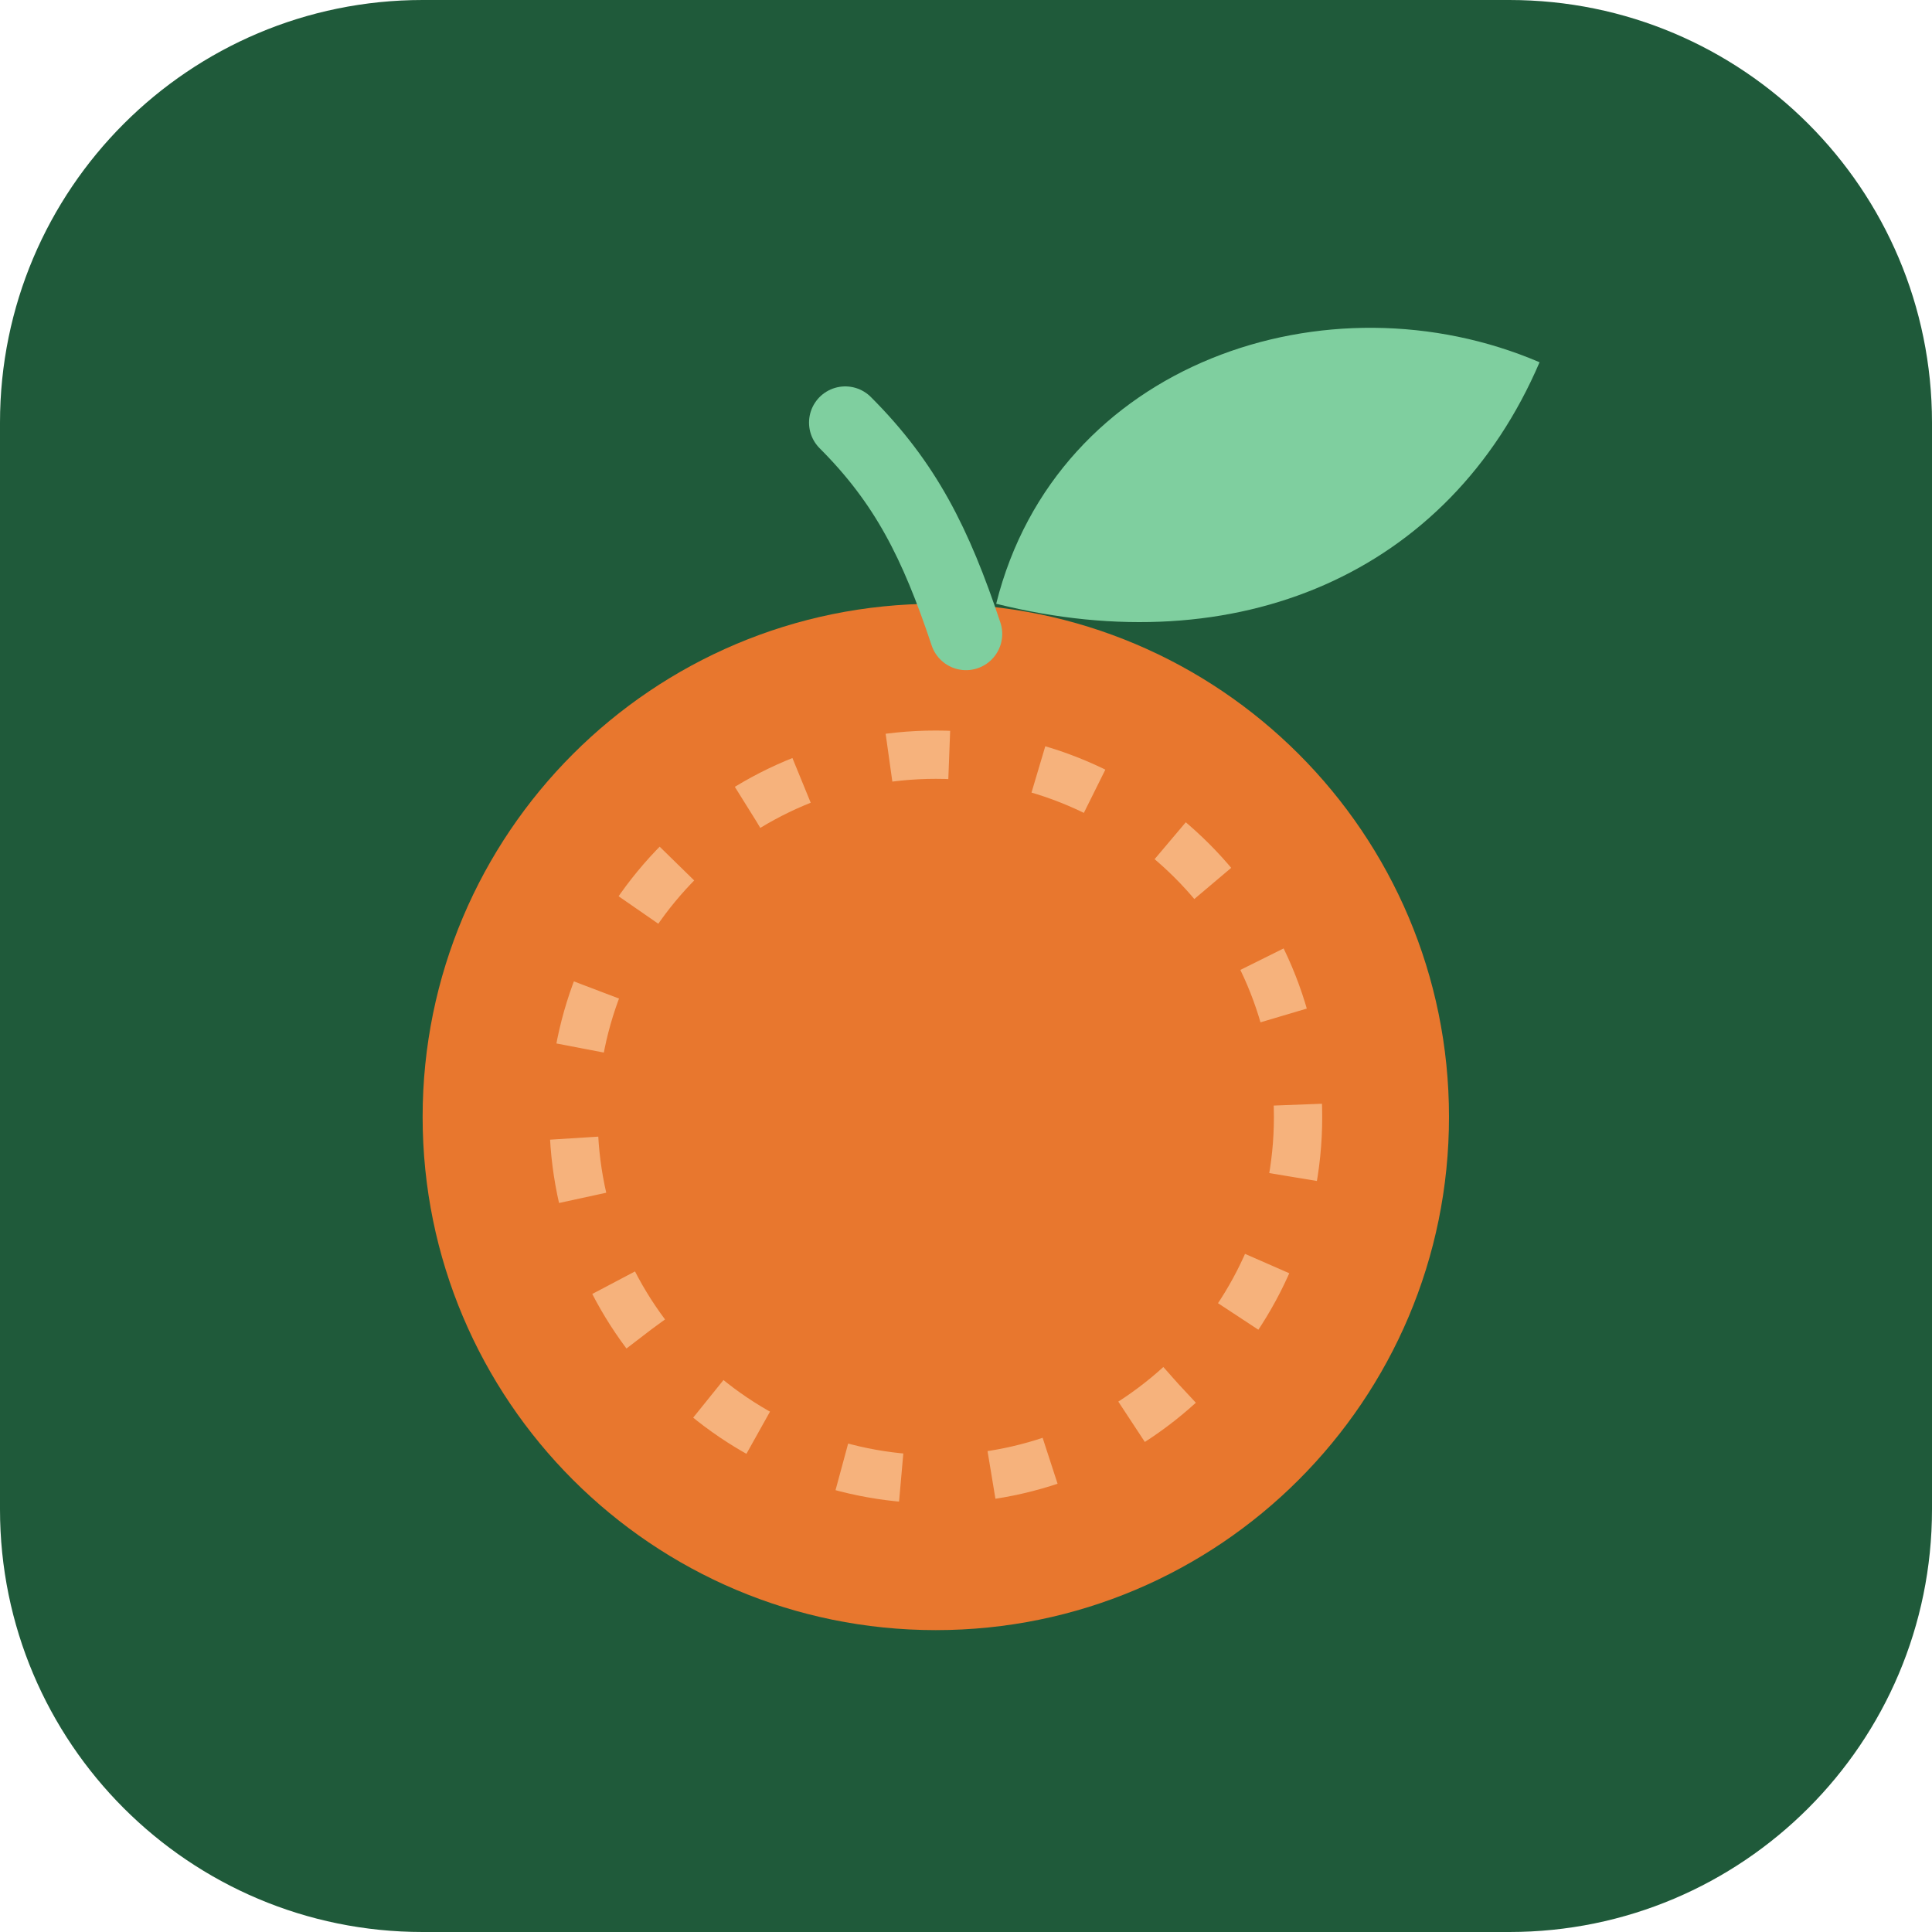
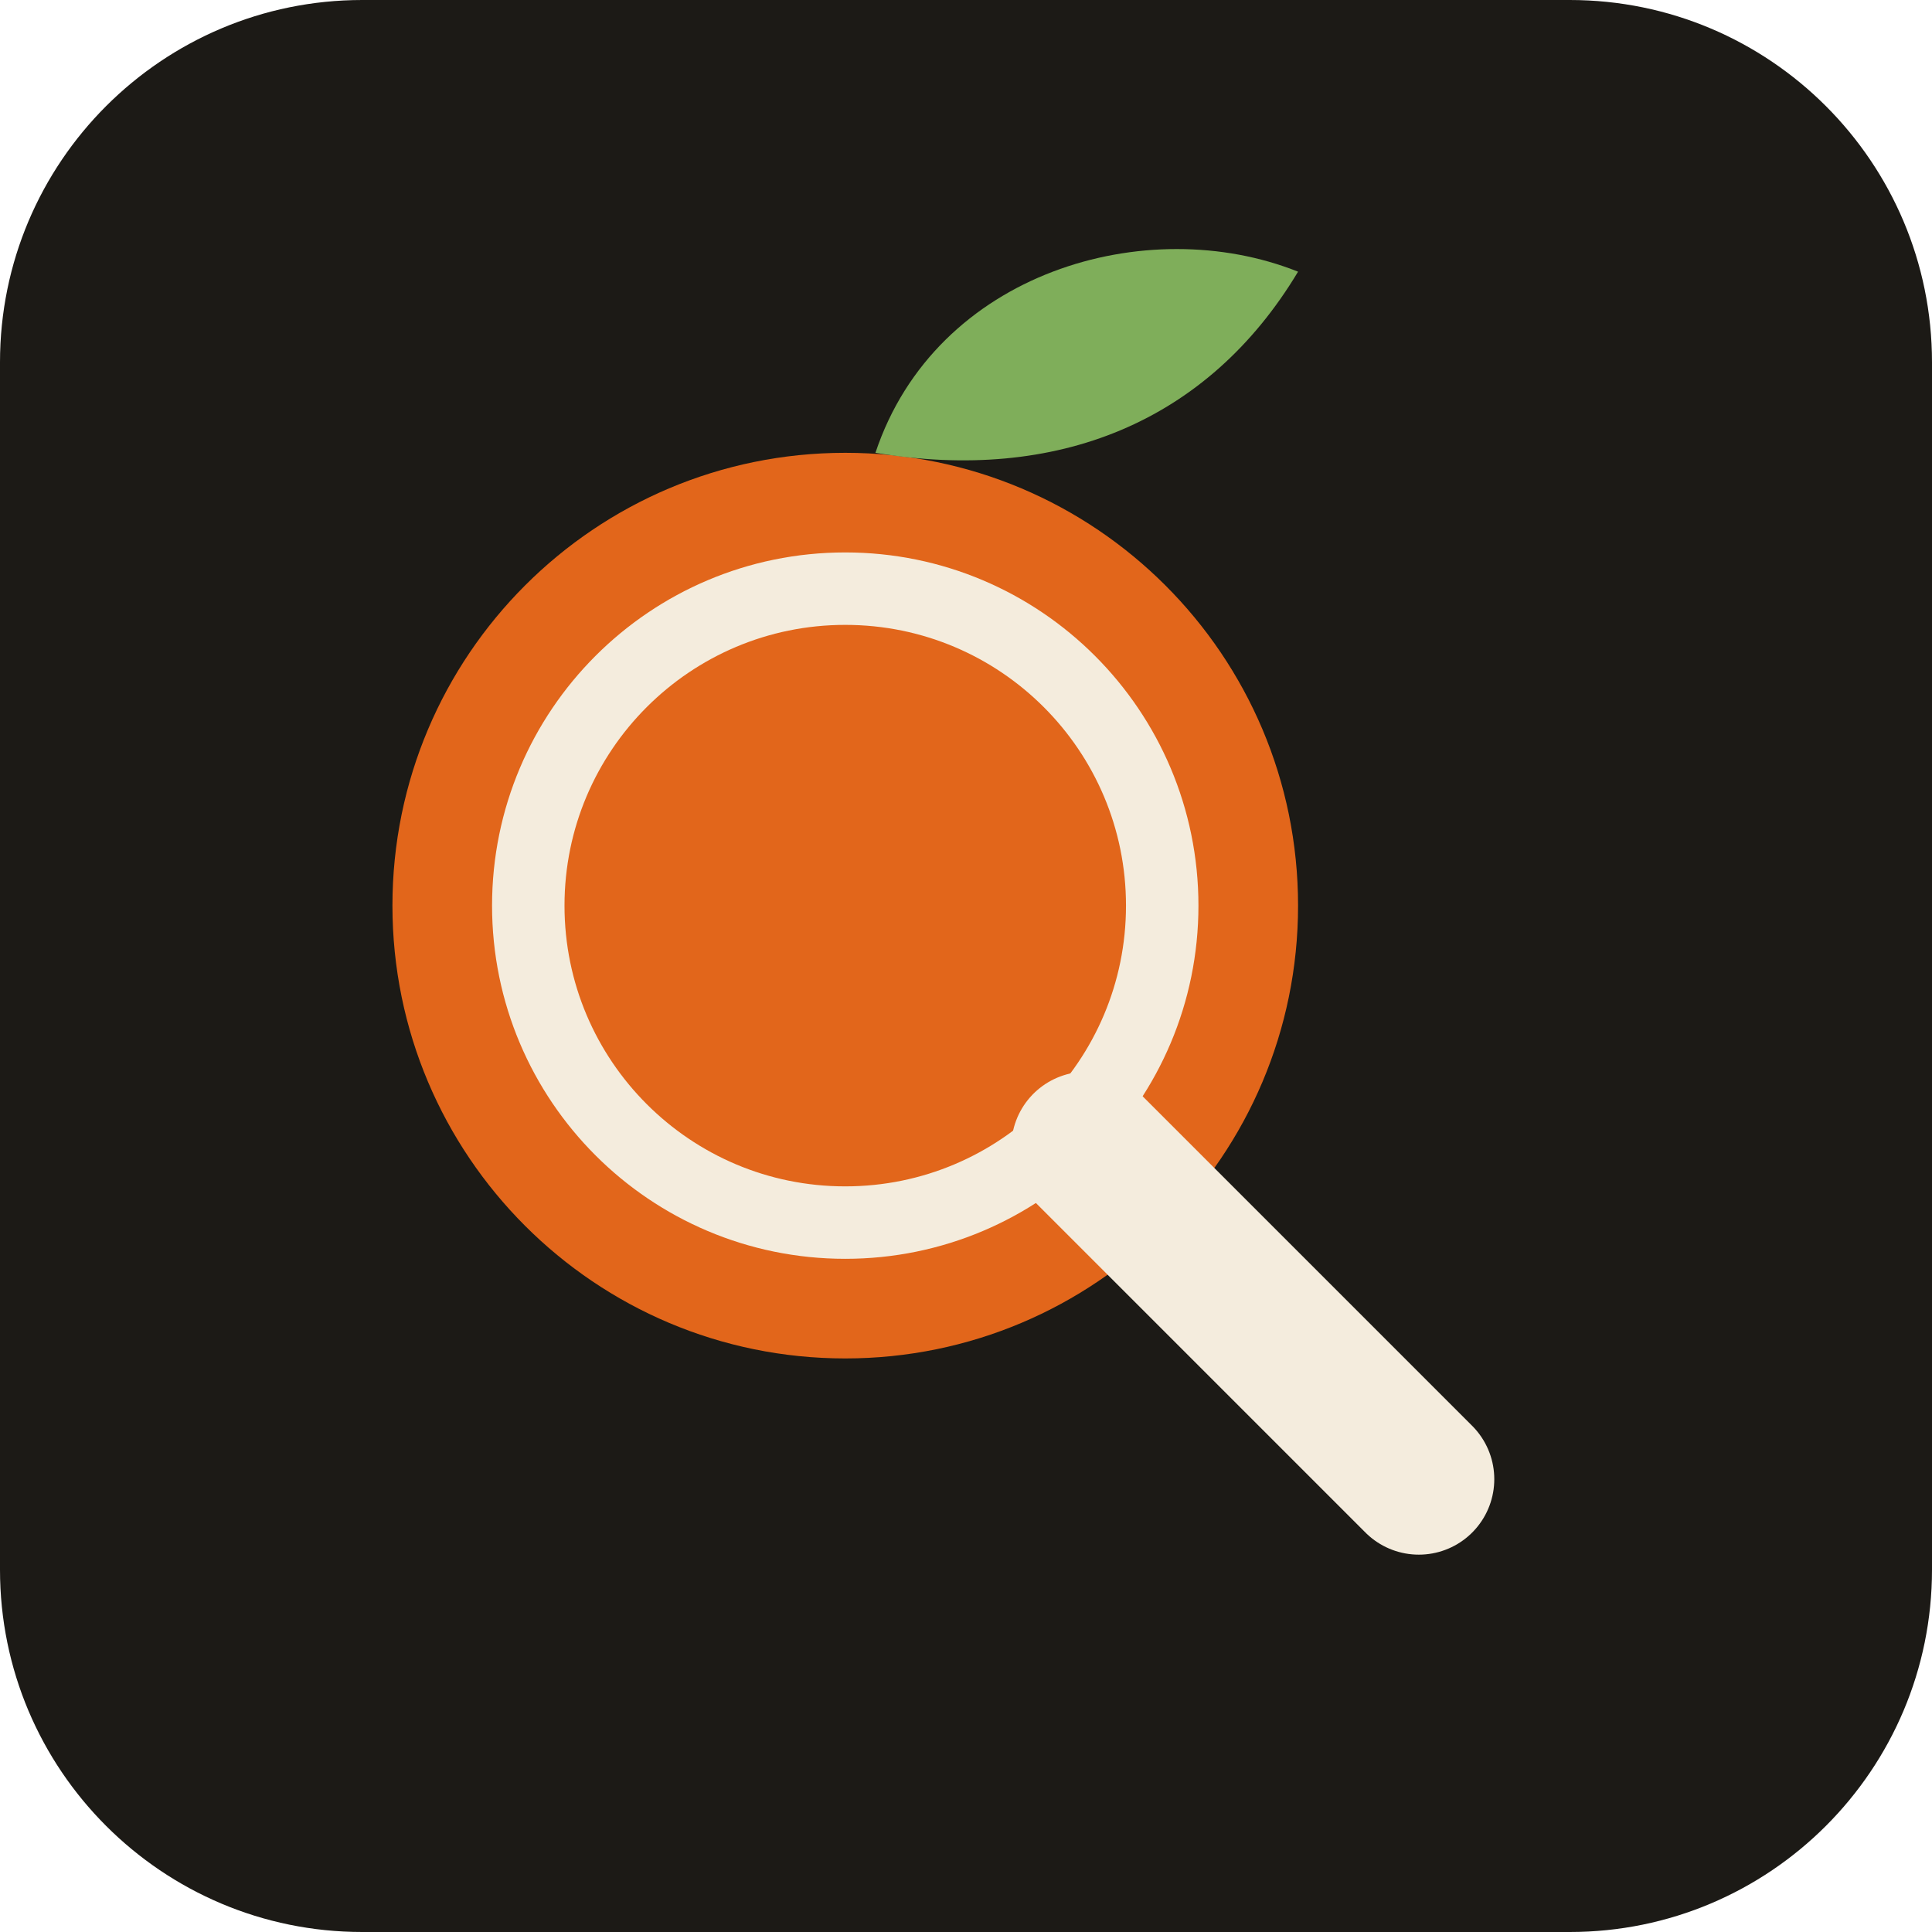
<svg xmlns="http://www.w3.org/2000/svg" viewBox="0 0 64 64">
-   <rect width="64" height="64" rx="14" fill="#1f5a3a" />
-   <circle cx="31" cy="37" r="17" fill="#e8772e" />
-   <circle cx="31" cy="37" r="12" fill="none" stroke="#f6b27c" stroke-width="1.6" stroke-dasharray="2 3" />
-   <path d="M33 20c2-8 11-11 18-8-3 7-10 10-18 8z" fill="#7fcf9f" />
-   <path d="M32 21c-1-3-2-5-4-7" stroke="#7fcf9f" stroke-width="2.4" stroke-linecap="round" fill="none" />
+   <rect width="64" height="64" rx="12" fill="#1c1a16" />
+   <circle cx="28" cy="30" r="15" fill="#e2661b" />
+   <circle cx="28" cy="30" r="10.5" fill="none" stroke="#f4ecdd" stroke-width="2.4" />
+   <path d="M36 38l11 11" stroke="#f4ecdd" stroke-width="5" stroke-linecap="round" />
+   <path d="M29 15c2-6 9-8 14-6-3 5-8 7-14 6z" fill="#7fae5a" />
</svg>
